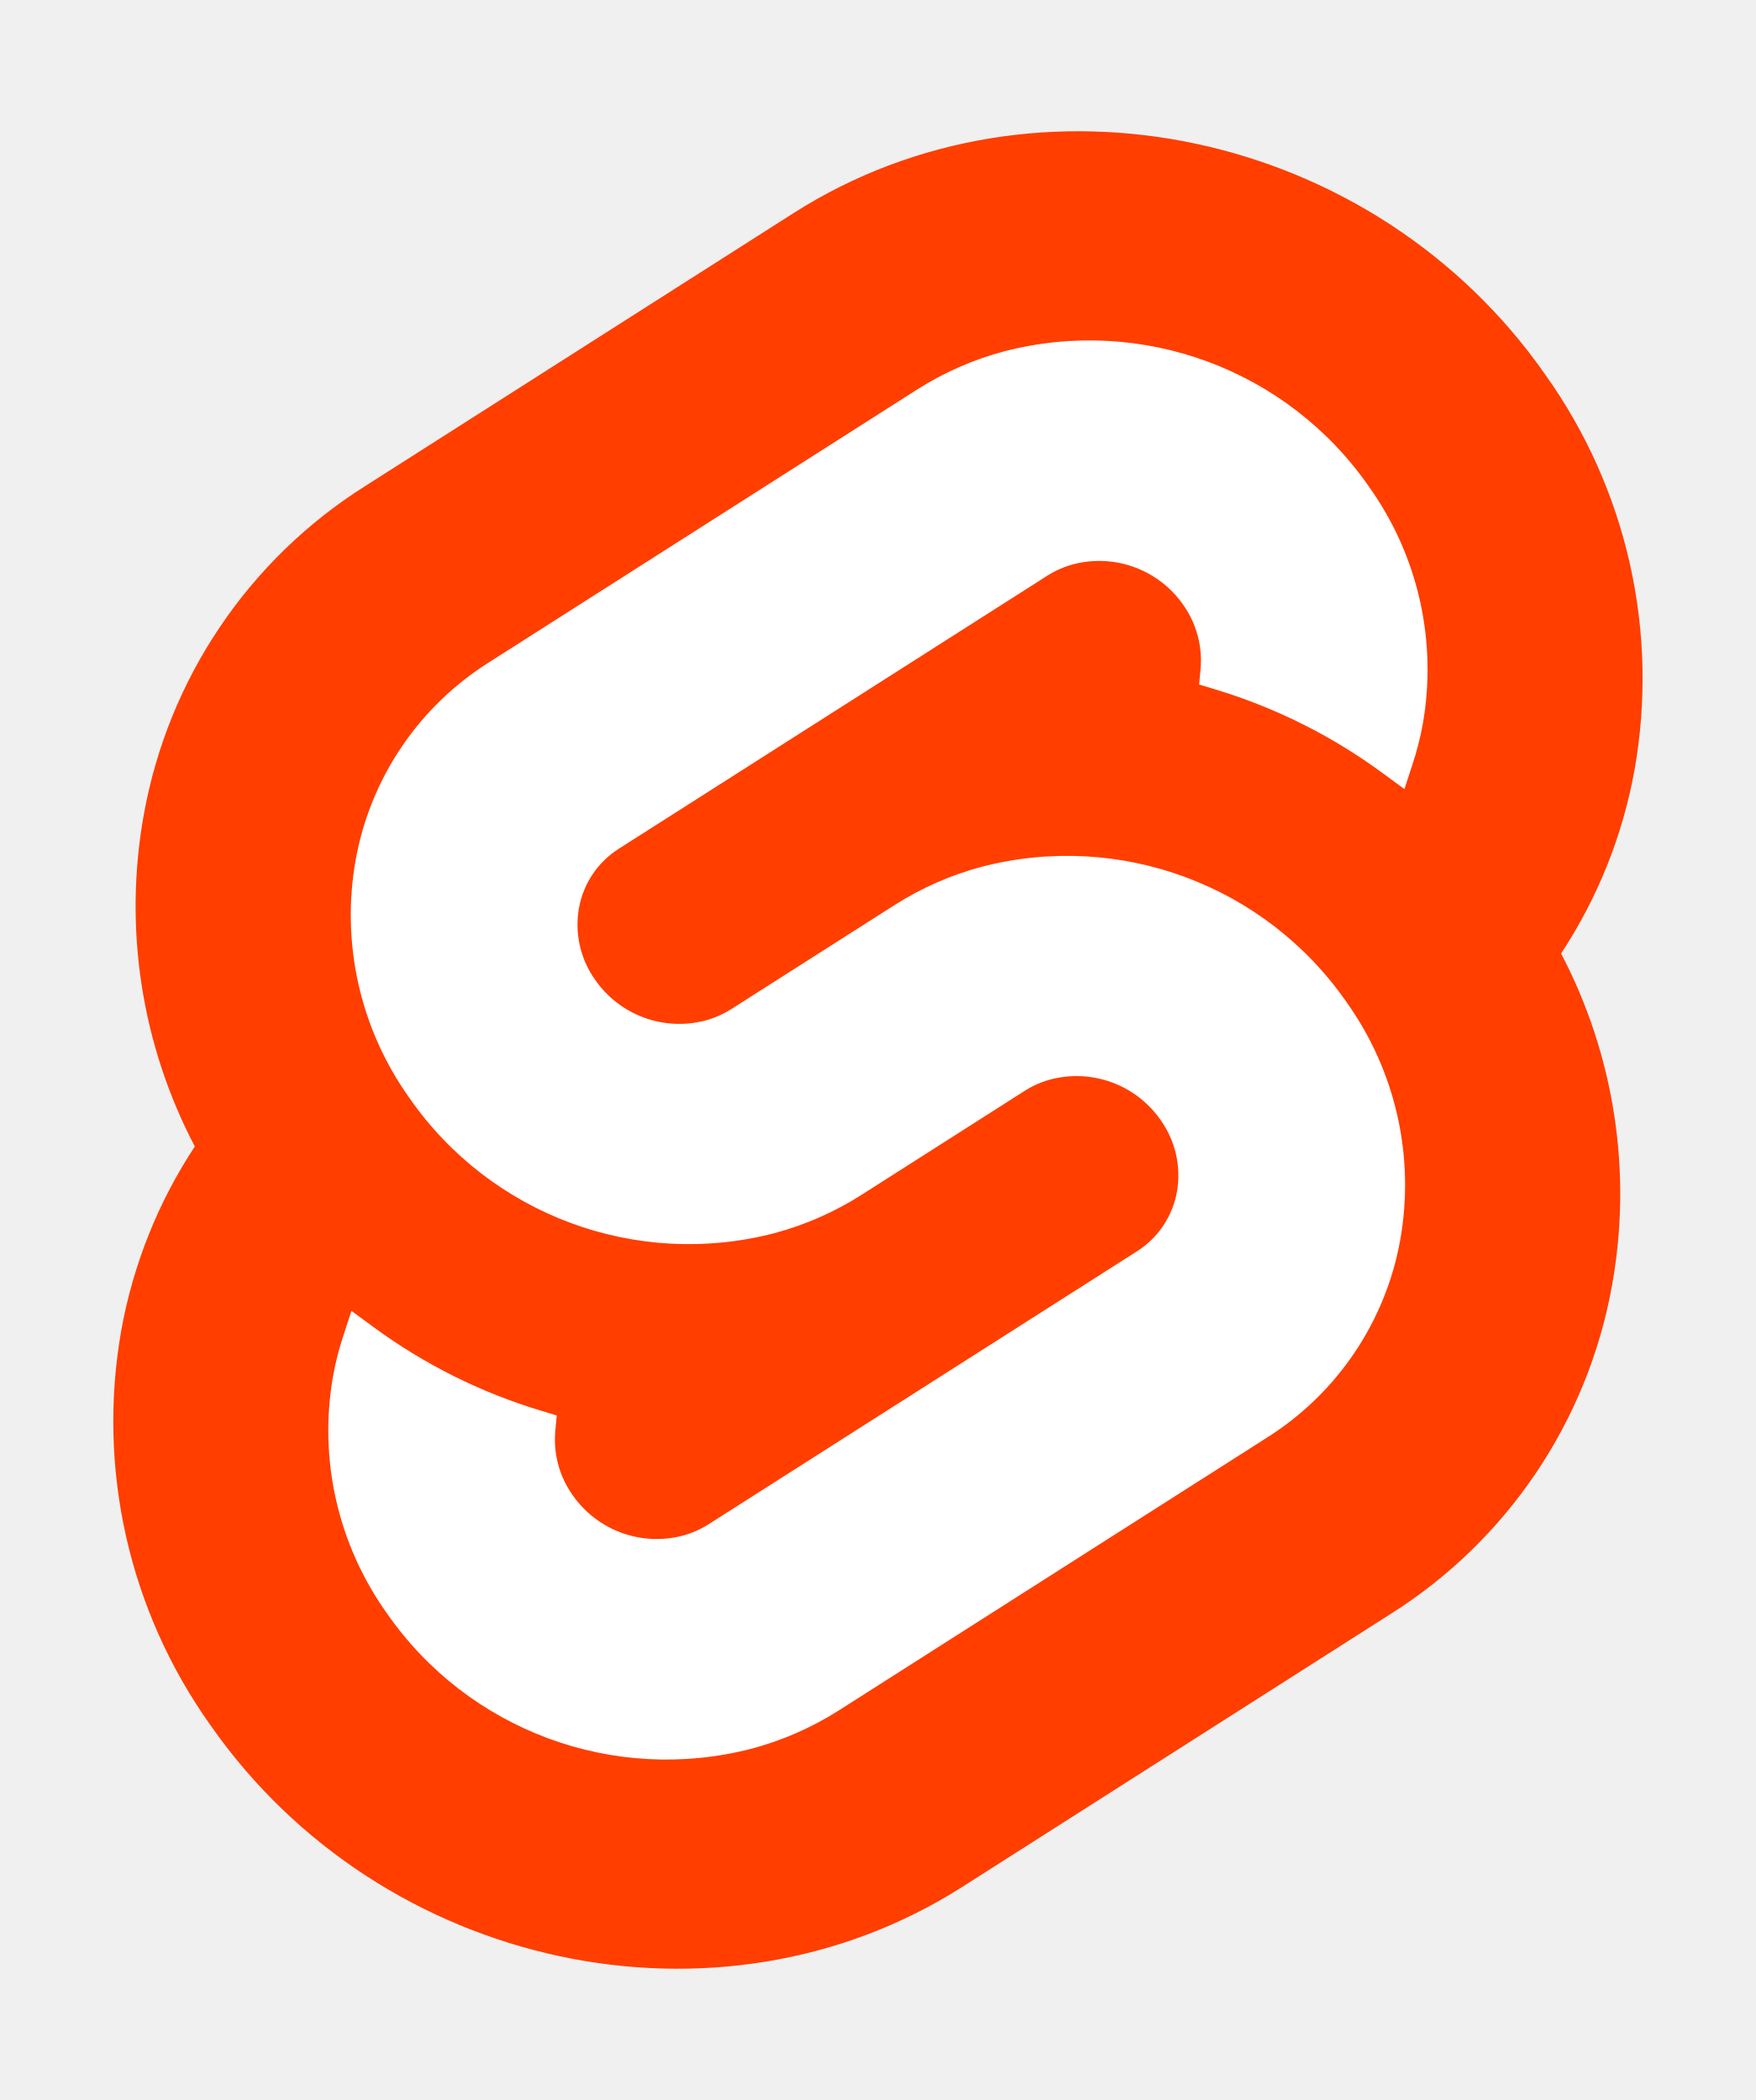
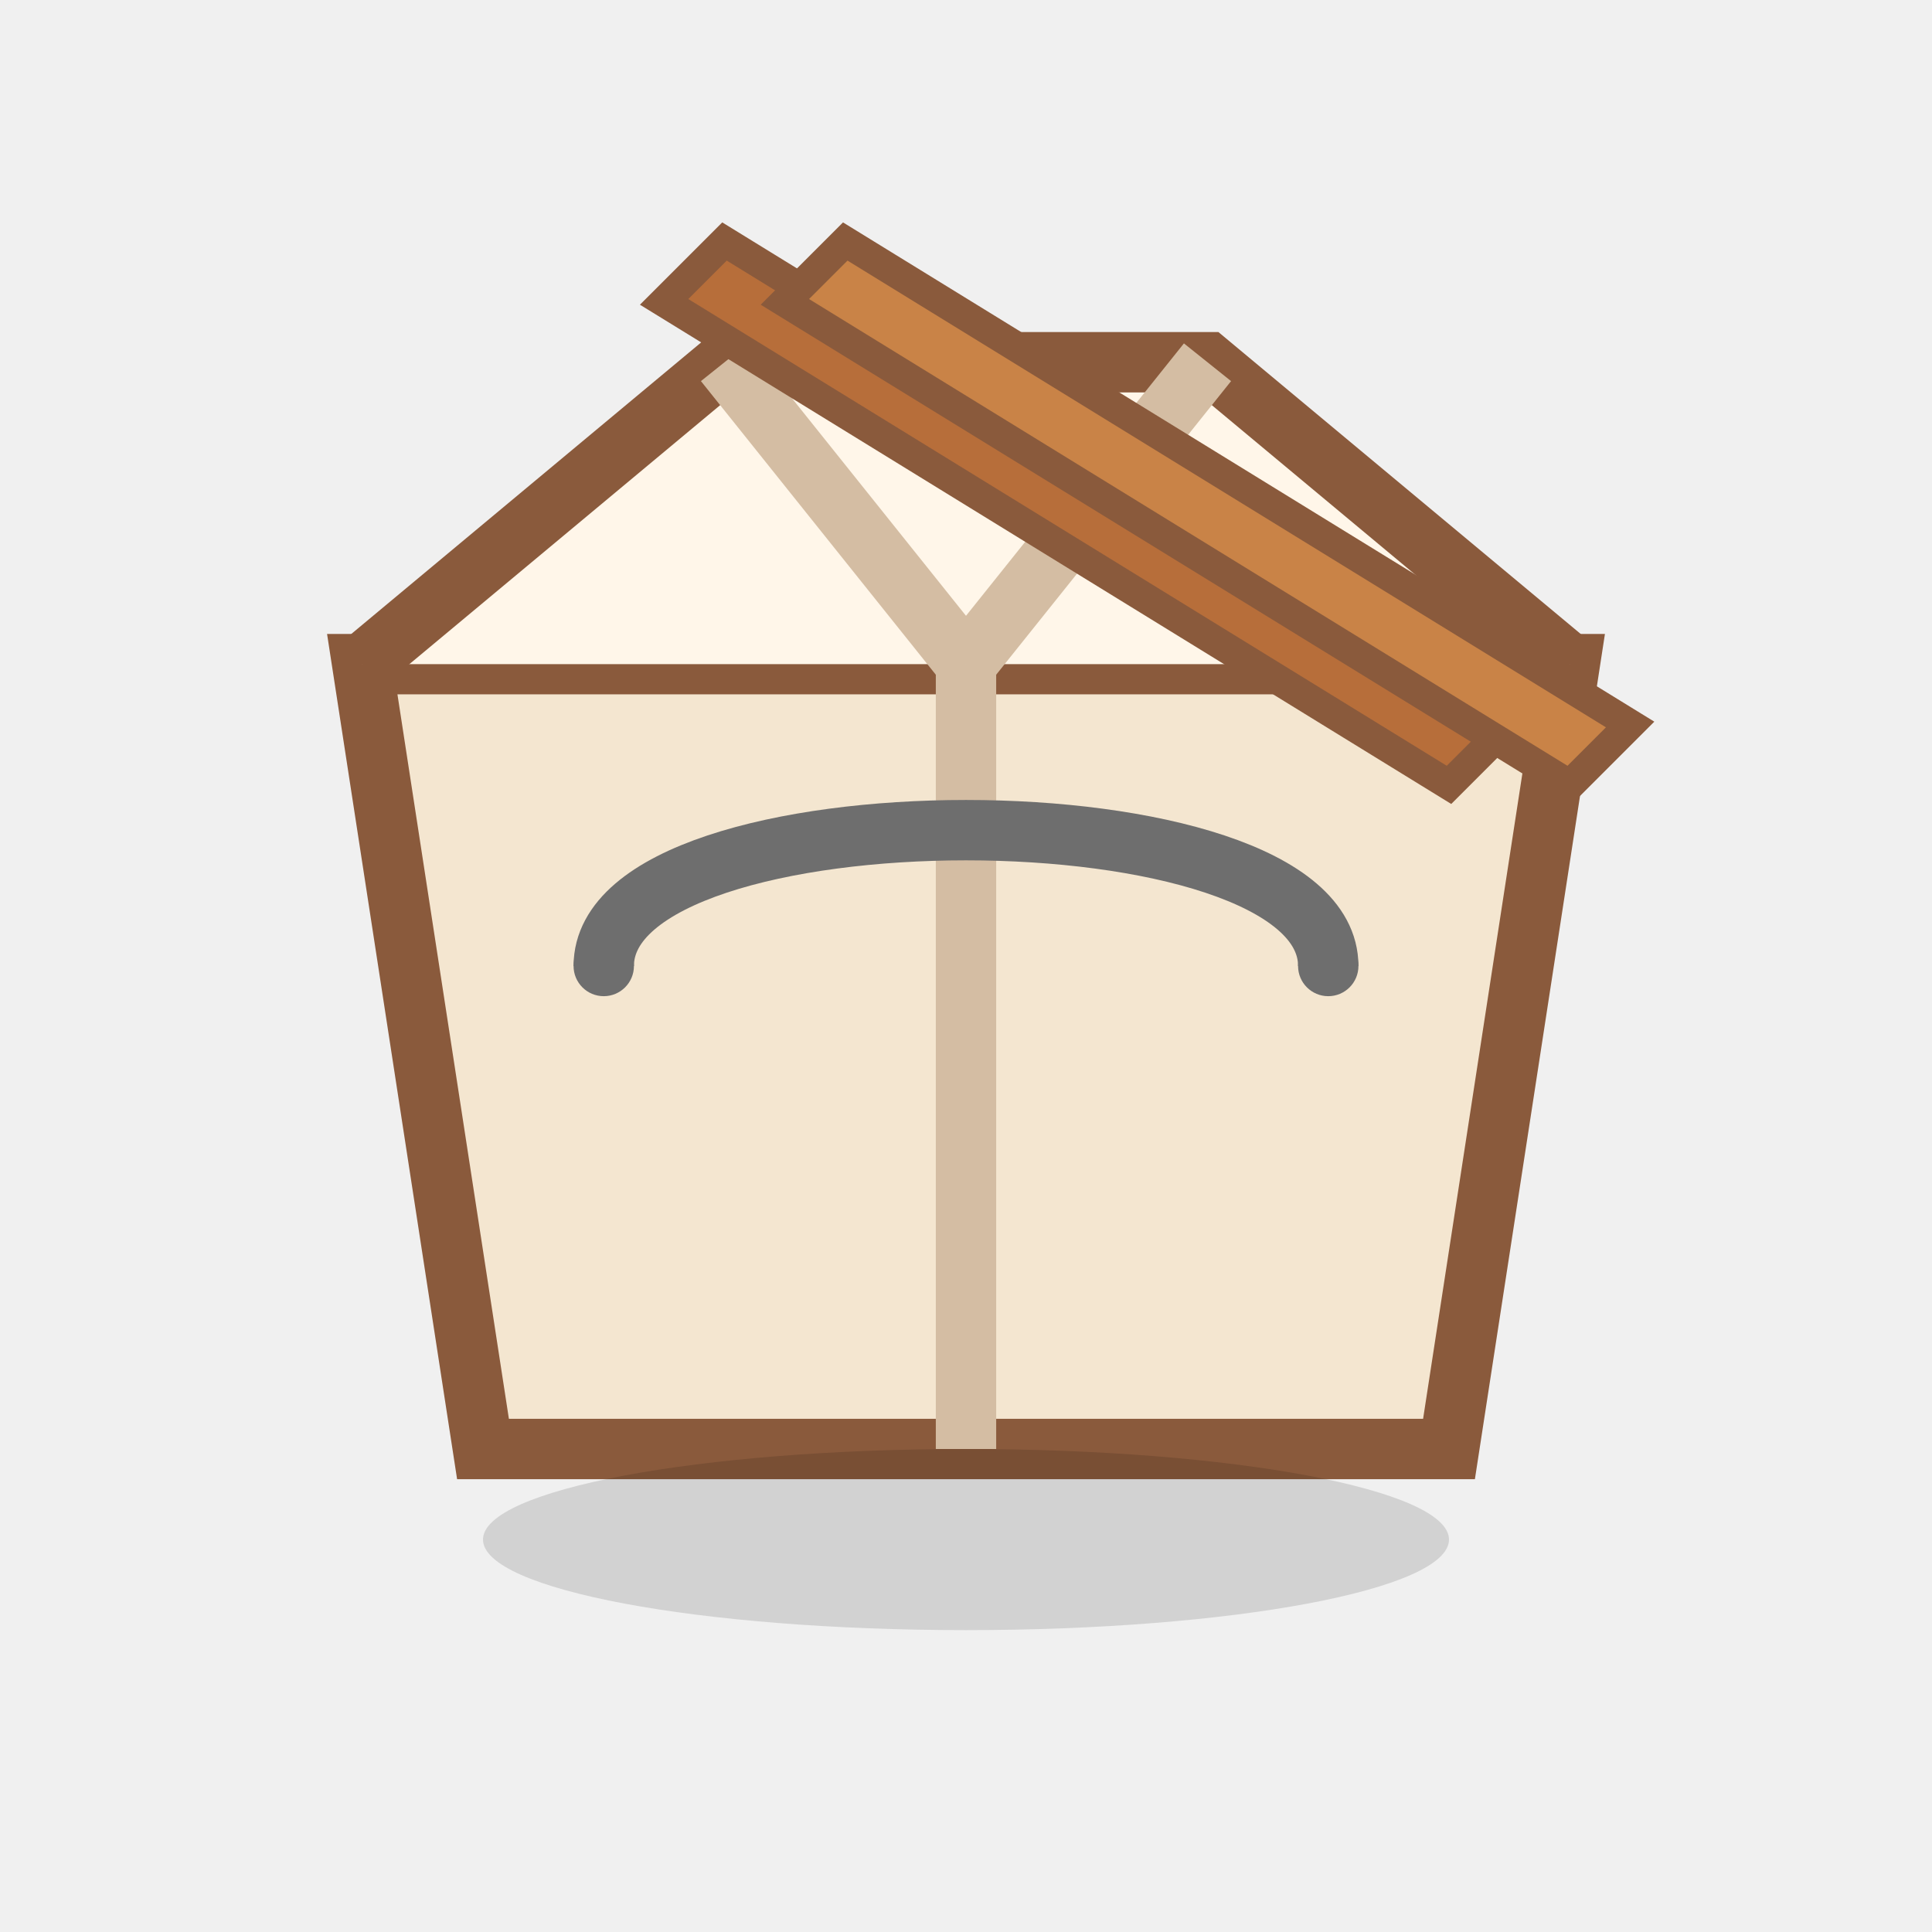
- <svg xmlns="http://www.w3.org/2000/svg" width="107" height="128" viewBox="0 0 107 128">
-   <path d="M94.157 22.819c-10.4-14.885-30.94-19.297-45.792-9.835L22.282 29.608A29.92 29.92 0 0 0 8.764 49.65a31.5 31.5 0 0 0 3.108 20.231 30 30 0 0 0-4.477 11.183 31.9 31.9 0 0 0 5.448 24.116c10.402 14.887 30.942 19.297 45.791 9.835l26.083-16.624A29.92 29.92 0 0 0 98.235 78.35a31.53 31.53 0 0 0-3.105-20.232 30 30 0 0 0 4.474-11.182 31.88 31.88 0 0 0-5.447-24.116" style="fill:#ff3e00" />
-   <path d="M45.817 106.582a20.72 20.72 0 0 1-22.237-8.243 19.17 19.17 0 0 1-3.277-14.503 18 18 0 0 1 .624-2.435l.49-1.498 1.337.981a33.6 33.6 0 0 0 10.203 5.098l.97.294-.09.968a5.85 5.85 0 0 0 1.052 3.878 6.24 6.24 0 0 0 6.695 2.485 5.8 5.8 0 0 0 1.603-.704L69.27 76.28a5.43 5.43 0 0 0 2.45-3.631 5.8 5.8 0 0 0-.987-4.371 6.24 6.24 0 0 0-6.698-2.487 5.7 5.7 0 0 0-1.6.704l-9.953 6.345a19 19 0 0 1-5.296 2.326 20.72 20.72 0 0 1-22.237-8.243 19.17 19.17 0 0 1-3.277-14.502 17.99 17.99 0 0 1 8.13-12.052l26.081-16.623a19 19 0 0 1 5.3-2.329 20.72 20.72 0 0 1 22.237 8.243 19.17 19.17 0 0 1 3.277 14.503 18 18 0 0 1-.624 2.435l-.49 1.498-1.337-.98a33.6 33.6 0 0 0-10.203-5.1l-.97-.294.09-.968a5.86 5.86 0 0 0-1.052-3.878 6.24 6.24 0 0 0-6.696-2.485 5.8 5.8 0 0 0-1.602.704L37.73 51.72a5.42 5.42 0 0 0-2.449 3.63 5.79 5.79 0 0 0 .986 4.372 6.24 6.24 0 0 0 6.698 2.486 5.8 5.8 0 0 0 1.602-.704l9.952-6.342a19 19 0 0 1 5.295-2.328 20.72 20.72 0 0 1 22.237 8.242 19.17 19.17 0 0 1 3.277 14.503 18 18 0 0 1-8.13 12.053l-26.081 16.622a19 19 0 0 1-5.3 2.328" style="fill:#fff" />
+ <svg xmlns="http://www.w3.org/2000/svg" width="32" height="32" viewBox="0 0 32 32" fill="none" aria-hidden="true" role="img">
+   <path d="M6 11 L26 11 L24 24 L8 24 Z" fill="#F4E6D0" stroke="#8A5A3C" stroke-width="1" />
+   <path d="M16 11 L16 24" stroke="#D4BDA3" stroke-width="1" />
+   <path d="M6 11 L12 6 L20 6 L26 11" fill="#FFF6E9" stroke="#8A5A3C" stroke-width="1" />
+   <path d="M12 6 L16 11" stroke="#D4BDA3" stroke-width="1" />
+   <path d="M20 6 L16 11" stroke="#D4BDA3" stroke-width="1" />
+   <path d="M10 16 C10 13, 22 13, 22 16" stroke="#6E6E6E" stroke-width="1" fill="none" />
+   <circle cx="10" cy="16" r="0.5" fill="#6E6E6E" />
+   <circle cx="22" cy="16" r="0.5" fill="#6E6E6E" />
+   <path d="M11 5 L12 4 L25 12 L24 13 Z" fill="#B76E3A" stroke="#8A5A3C" stroke-width="0.5" />
+   <path d="M13 5 L14 4 L27 12 L26 13 Z" fill="#C98347" stroke="#8A5A3C" stroke-width="0.5" />
+   <ellipse cx="16" cy="25.5" rx="8" ry="1.5" fill="#00000020" />
</svg>
